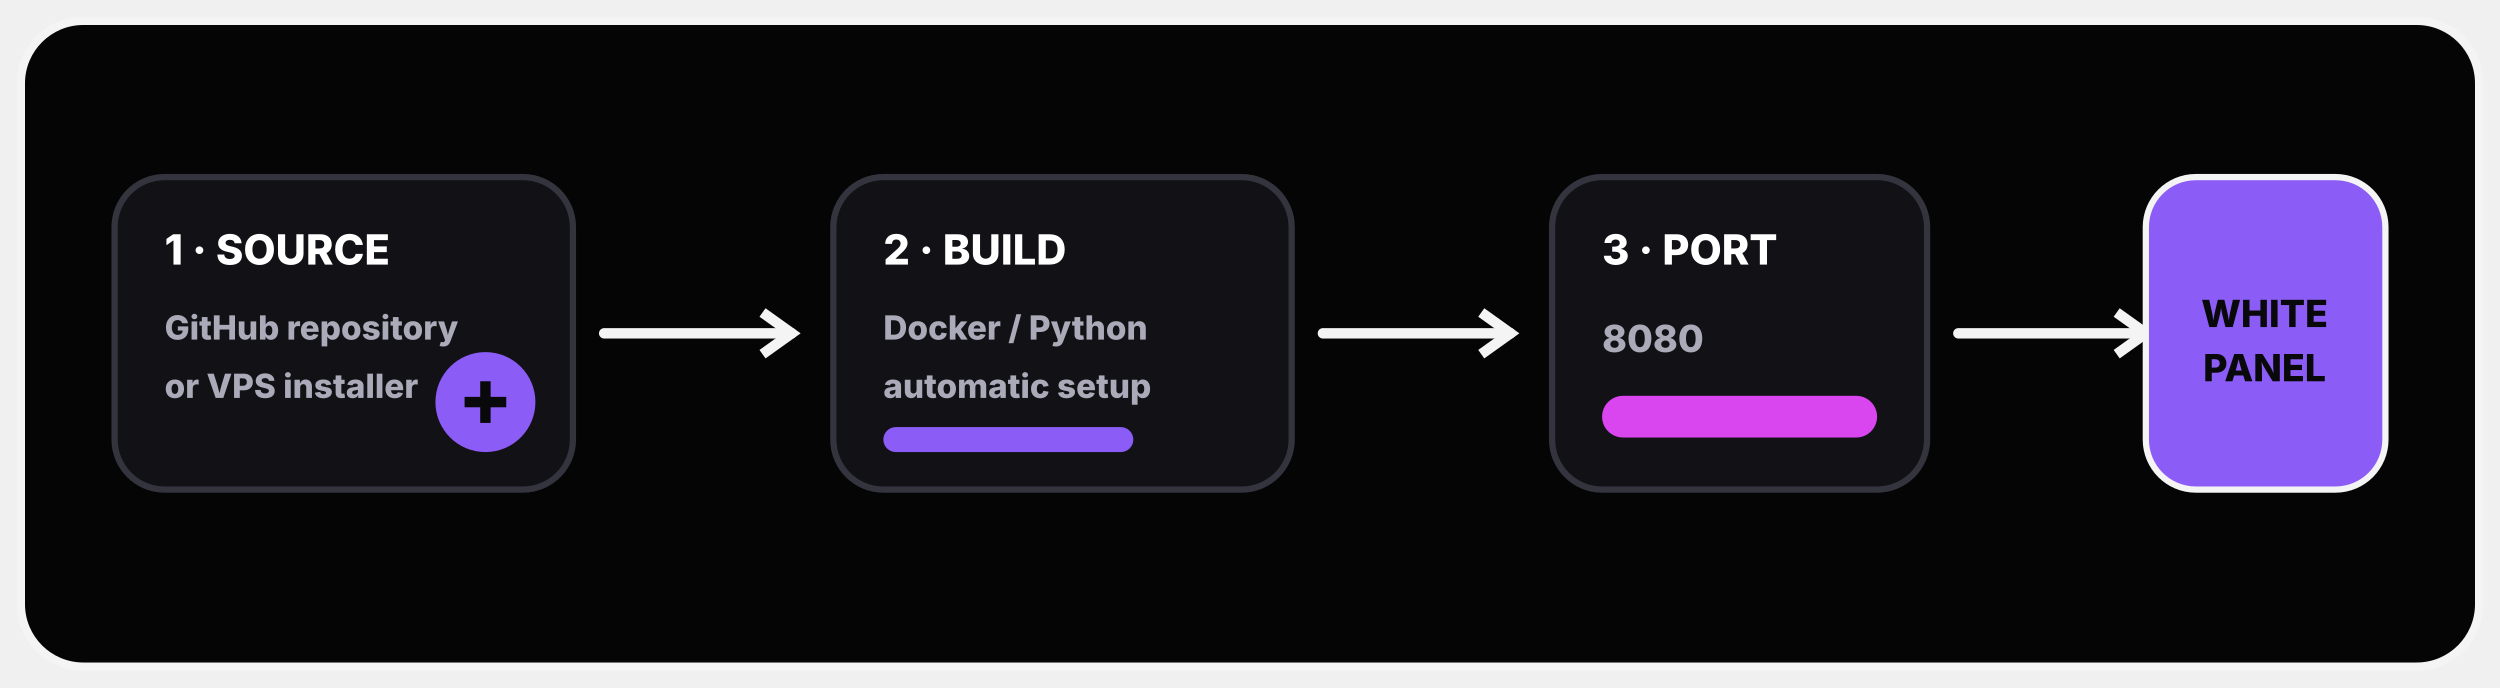
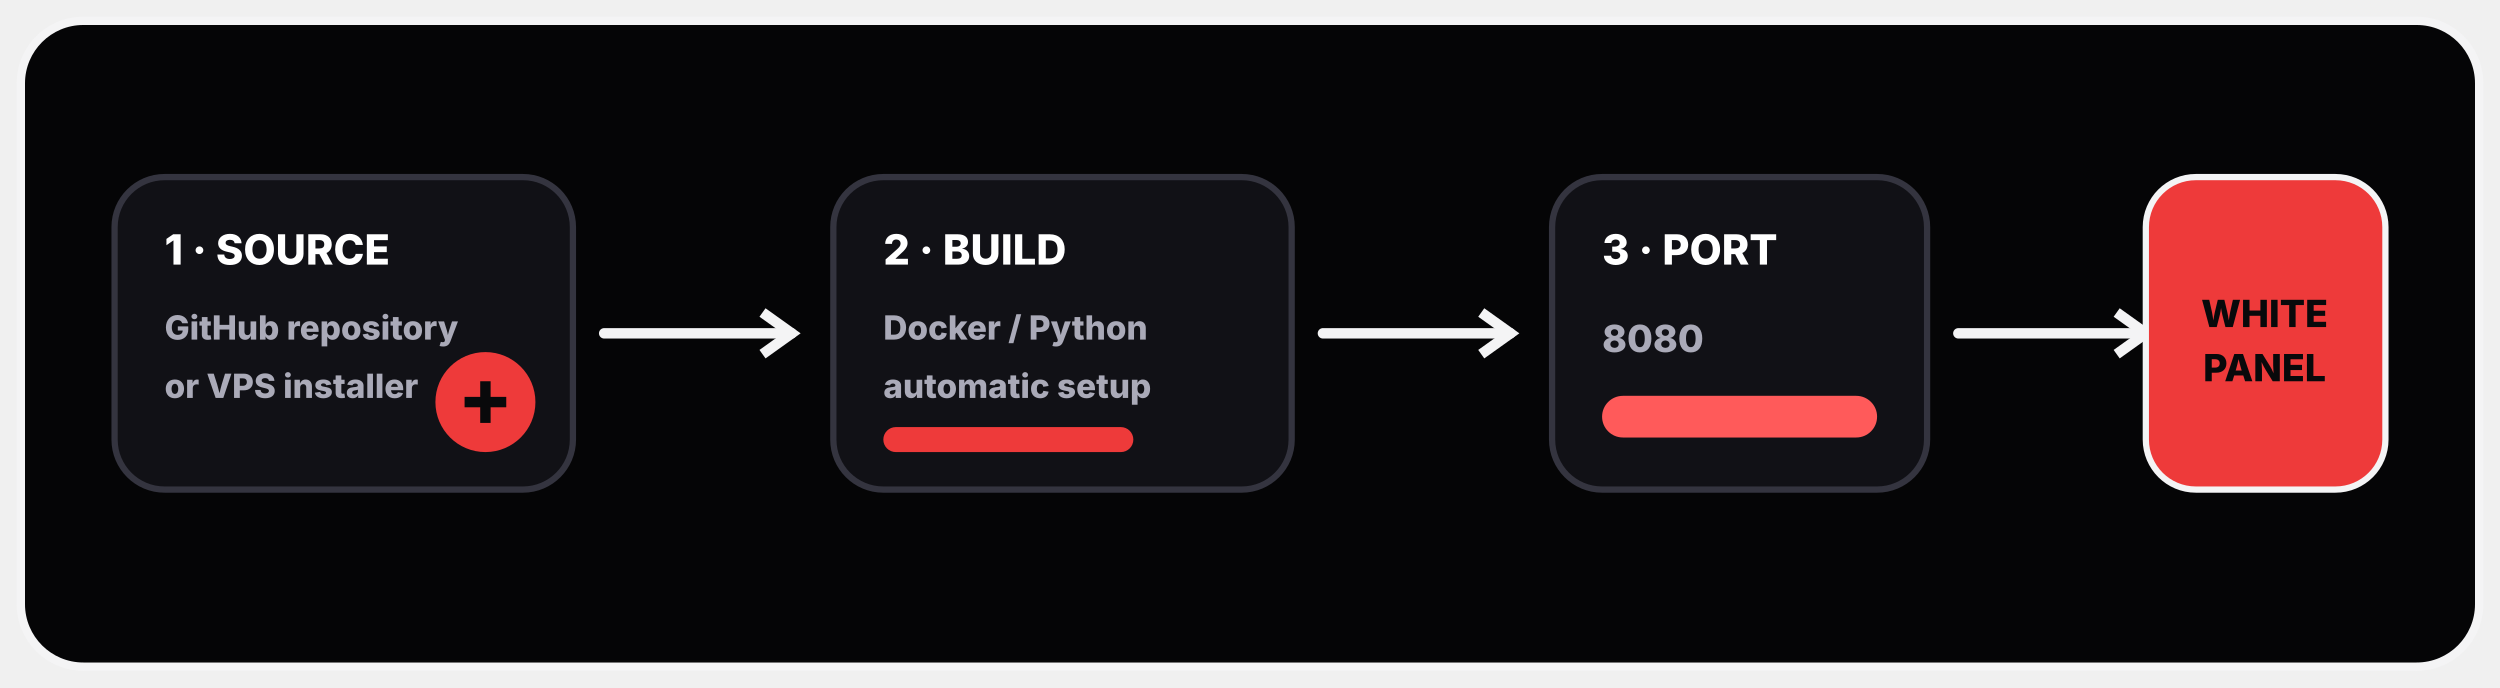
<svg xmlns="http://www.w3.org/2000/svg" viewBox="0 0 1200 330" role="img" aria-labelledby="t d">
  <rect x="10" y="10" width="1180" height="310" rx="30" fill="#050506" stroke="#f4f4f5" stroke-width="4" />
  <g font-family="Inter,Arial,sans-serif" font-weight="800">
    <g transform="translate(55 85)">
      <rect width="220" height="150" rx="24" fill="#111116" stroke="#34343f" stroke-width="3" />
      <text x="24" y="42" fill="#fff" font-size="20">1 · SOURCE</text>
      <text x="24" y="78" fill="#aaaab8" font-size="16">GitHub repository</text>
      <text x="24" y="106" fill="#aaaab8" font-size="16">or VPS installer</text>
-       <circle cx="178" cy="108" r="24" fill="#8b5cf6" />
+       <circle cx="178" cy="108" r="24" fill="#ee3a3a" />
      <path d="M168 108h20M178 98v20" stroke="#09090b" stroke-width="5" />
    </g>
    <path d="M290 160h90" stroke="#f4f4f5" stroke-width="5" stroke-linecap="round" />
    <path d="M366 150l14 10-14 10" fill="none" stroke="#f4f4f5" stroke-width="5" />
    <g transform="translate(400 85)">
      <rect width="220" height="150" rx="24" fill="#111116" stroke="#34343f" stroke-width="3" />
      <text x="24" y="42" fill="#fff" font-size="20">2 · BUILD</text>
      <text x="24" y="78" fill="#aaaab8" font-size="16">Docker / Python</text>
      <text x="24" y="106" fill="#aaaab8" font-size="16">automatic setup</text>
-       <rect x="24" y="120" width="120" height="12" rx="6" fill="#8b5cf6" />
+       <rect x="24" y="120" width="120" height="12" rx="6" fill="#ee3a3a" />
    </g>
    <path d="M635 160h90" stroke="#f4f4f5" stroke-width="5" stroke-linecap="round" />
    <path d="M711 150l14 10-14 10" fill="none" stroke="#f4f4f5" stroke-width="5" />
    <g transform="translate(745 85)">
      <rect width="180" height="150" rx="24" fill="#111116" stroke="#34343f" stroke-width="3" />
      <text x="24" y="42" fill="#fff" font-size="20">3 · PORT</text>
      <text x="24" y="84" fill="#aaaab8" font-size="18">8080</text>
-       <rect x="24" y="105" width="132" height="20" rx="10" fill="#d946ef" />
+       <rect x="24" y="105" width="132" height="20" rx="10" fill="#ff5a5a" />
    </g>
    <path d="M940 160h90" stroke="#f4f4f5" stroke-width="5" stroke-linecap="round" />
    <path d="M1016 150l14 10-14 10" fill="none" stroke="#f4f4f5" stroke-width="5" />
    <g transform="translate(1030 85)">
-       <rect width="115" height="150" rx="24" fill="#8b5cf6" stroke="#f4f4f5" stroke-width="3" />
+       <rect width="115" height="150" rx="24" fill="#ee3a3a" stroke="#f4f4f5" stroke-width="3" />
      <text x="57" y="72" text-anchor="middle" fill="#09090b" font-size="18">WHITE</text>
      <text x="57" y="98" text-anchor="middle" fill="#09090b" font-size="18">PANEL</text>
    </g>
  </g>
</svg>
